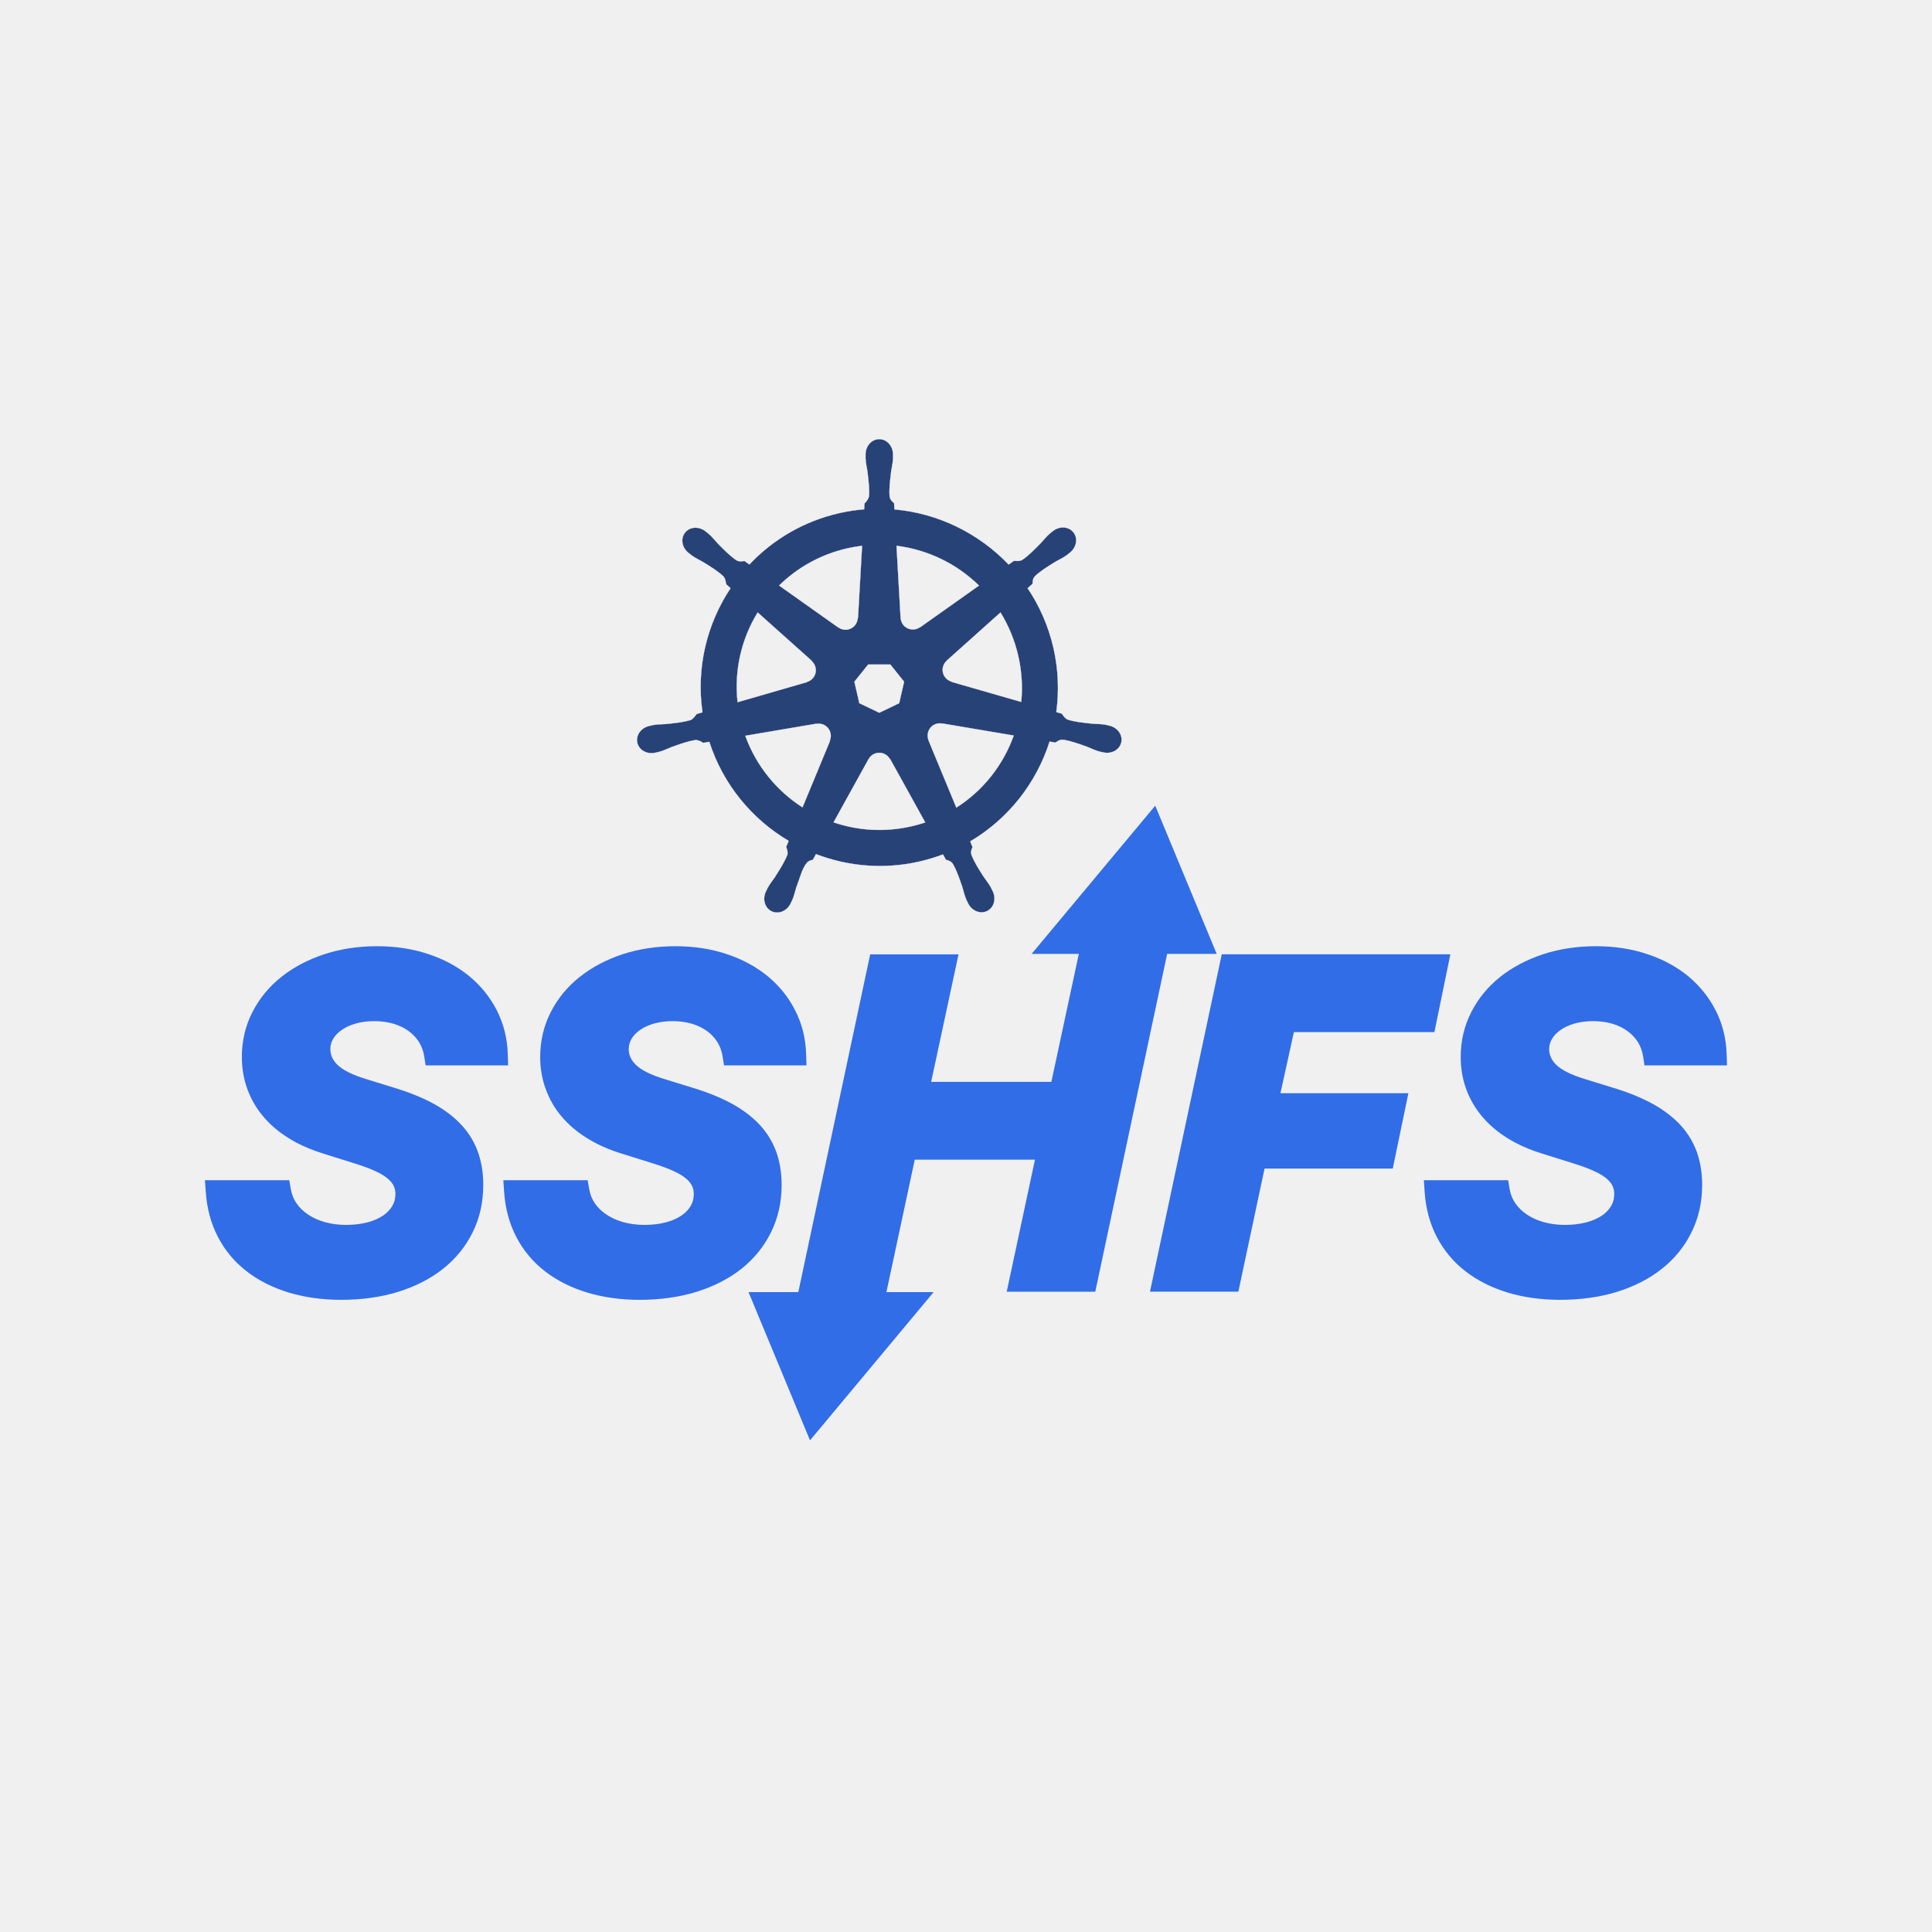
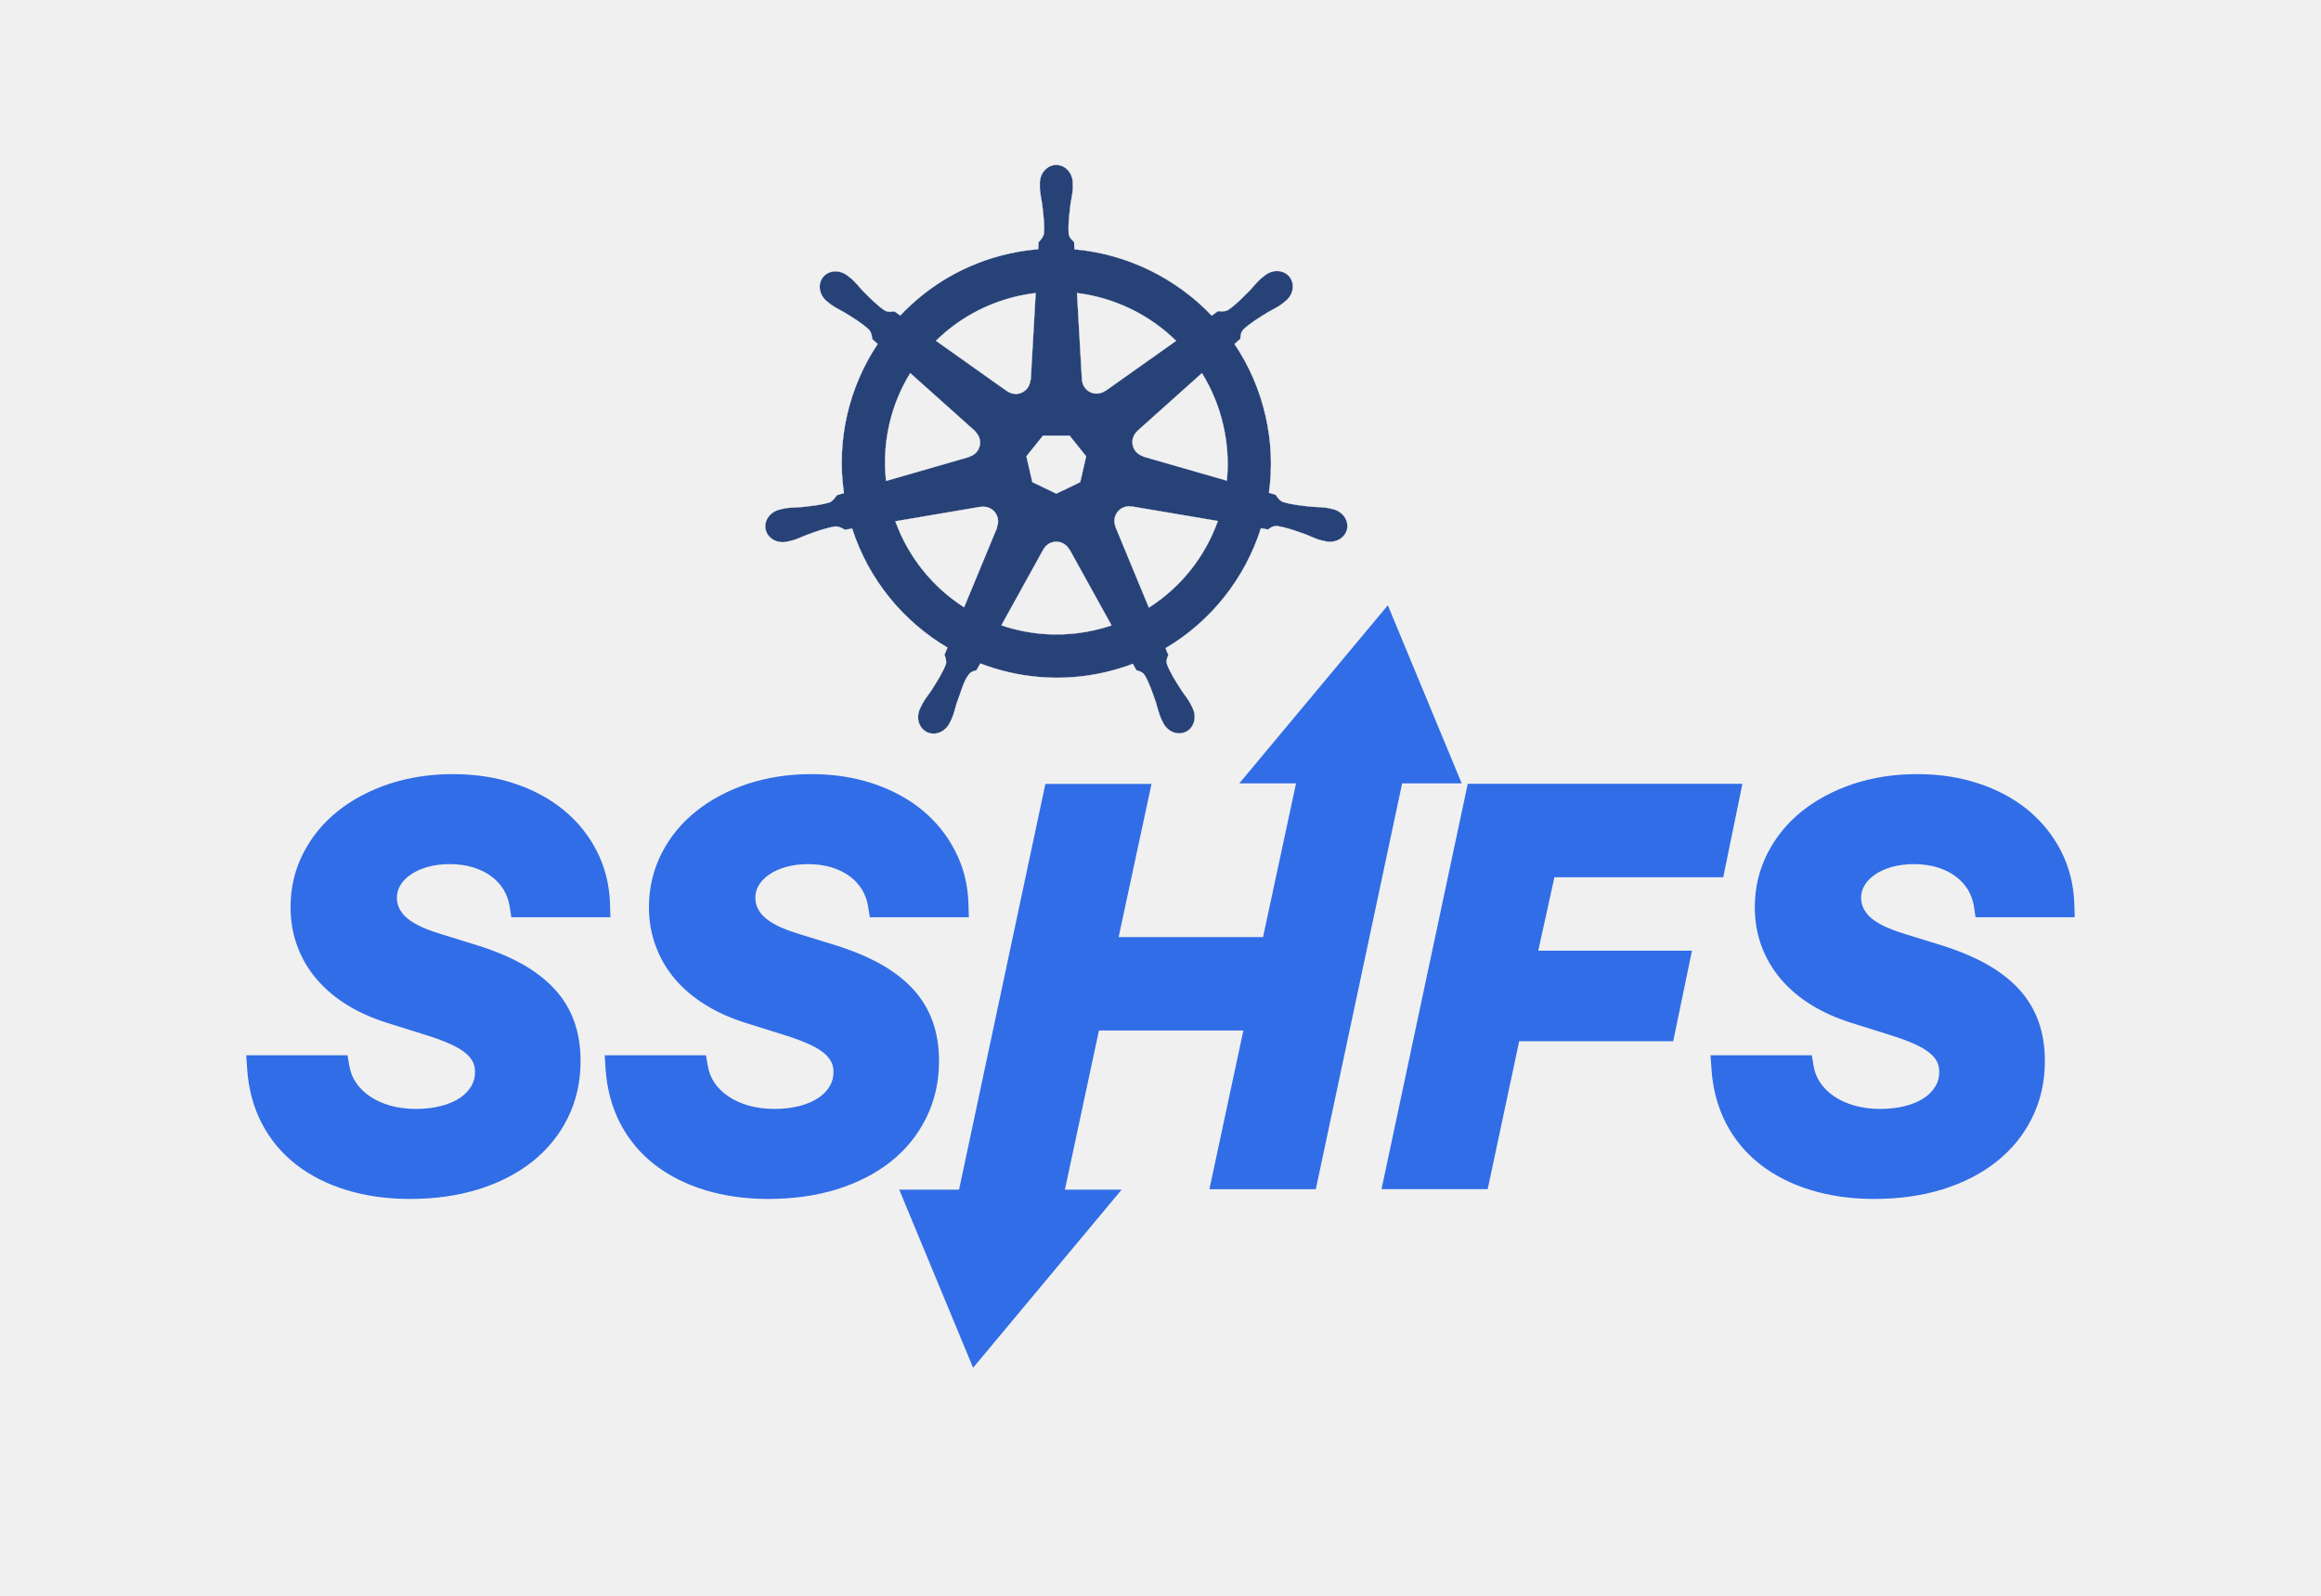
- <svg xmlns="http://www.w3.org/2000/svg" width="100%" height="100%" viewBox="0 0 1280 1280" version="1.1" xml:space="preserve" style="fill-rule:evenodd;clip-rule:evenodd;">
-   <g transform="matrix(0.882804,0,0,0.882804,86.2523,136.506)">
+ <svg xmlns="http://www.w3.org/2000/svg" width="100%" height="100%" viewBox="0 0 1280 880" version="1.1" xml:space="preserve" style="fill-rule:evenodd;clip-rule:evenodd;">
+   <g transform="matrix(0.882804,0,0,0.882804,86.2523,-63.4938)">
    <g transform="matrix(6.73384,0,0,6.73384,-6449.24,-11913.9)">
      <path d="M974.466,1879.01C974.597,1879.78 974.873,1880.46 975.296,1881.07C975.72,1881.68 976.253,1882.2 976.896,1882.64C977.539,1883.07 978.275,1883.4 979.105,1883.64C979.935,1883.87 980.83,1883.99 981.791,1883.99C982.783,1883.99 983.691,1883.88 984.513,1883.66C985.335,1883.44 986.039,1883.13 986.625,1882.72C987.211,1882.32 987.666,1881.83 987.992,1881.26C988.317,1880.69 988.48,1880.06 988.48,1879.38C988.48,1878.87 988.382,1878.41 988.187,1877.99C987.992,1877.56 987.687,1877.17 987.272,1876.8C986.857,1876.43 986.311,1876.09 985.636,1875.78C984.96,1875.46 984.151,1875.15 983.207,1874.86L979.545,1873.71C978.242,1873.31 977.083,1872.79 976.066,1872.16C975.048,1871.54 974.194,1870.82 973.502,1870C972.81,1869.19 972.281,1868.29 971.915,1867.29C971.549,1866.3 971.366,1865.23 971.366,1864.09C971.366,1862.48 971.716,1860.99 972.416,1859.63C973.116,1858.26 974.084,1857.08 975.321,1856.1C976.558,1855.11 978.023,1854.34 979.715,1853.78C981.408,1853.22 983.247,1852.94 985.233,1852.94C987.17,1852.94 988.948,1853.2 990.567,1853.74C992.187,1854.28 993.583,1855.03 994.755,1855.99C995.926,1856.95 996.854,1858.1 997.538,1859.43C998.221,1860.77 998.588,1862.24 998.636,1863.85L991.678,1863.85C991.564,1863.12 991.32,1862.45 990.946,1861.84C990.572,1861.23 990.091,1860.7 989.505,1860.27C988.92,1859.84 988.24,1859.51 987.467,1859.27C986.694,1859.04 985.852,1858.92 984.94,1858.92C984.077,1858.92 983.276,1859.02 982.535,1859.24C981.795,1859.45 981.152,1859.74 980.607,1860.13C980.061,1860.51 979.634,1860.97 979.325,1861.49C979.016,1862.02 978.861,1862.6 978.861,1863.22C978.861,1864.19 979.231,1865.05 979.972,1865.78C980.712,1866.51 981.921,1867.14 983.597,1867.66L987.211,1868.78C988.708,1869.25 990.002,1869.79 991.092,1870.4C992.183,1871.02 993.086,1871.71 993.802,1872.49C994.519,1873.27 995.047,1874.15 995.389,1875.12C995.731,1876.09 995.902,1877.16 995.902,1878.35C995.902,1880.09 995.548,1881.68 994.84,1883.11C994.132,1884.55 993.135,1885.77 991.849,1886.79C990.563,1887.8 989.021,1888.59 987.223,1889.14C985.424,1889.7 983.435,1889.97 981.254,1889.97C979.252,1889.97 977.421,1889.72 975.76,1889.22C974.1,1888.71 972.664,1887.99 971.451,1887.06C970.239,1886.12 969.278,1884.97 968.57,1883.61C967.862,1882.25 967.451,1880.72 967.338,1879.01L974.466,1879.01Z" style="fill:rgb(49,109,230);fill-rule:nonzero;" />
      <path d="M975.634,1878.81L975.466,1877.83L966.071,1877.83L966.156,1879.09C966.281,1880.97 966.74,1882.66 967.52,1884.16C968.308,1885.67 969.378,1886.95 970.728,1887.99C972.048,1889.01 973.609,1889.8 975.416,1890.35C977.18,1890.88 979.126,1891.16 981.254,1891.16C983.562,1891.16 985.667,1890.86 987.571,1890.28C989.521,1889.67 991.19,1888.82 992.584,1887.72C994.011,1886.59 995.116,1885.23 995.902,1883.64C996.688,1882.05 997.086,1880.29 997.086,1878.35C997.086,1877.02 996.89,1875.81 996.506,1874.72C996.112,1873.6 995.502,1872.59 994.675,1871.69C993.881,1870.83 992.881,1870.05 991.671,1869.37C990.518,1868.73 989.15,1868.15 987.567,1867.65L983.949,1866.53C982.502,1866.08 981.444,1865.57 980.805,1864.94C980.306,1864.44 980.045,1863.87 980.045,1863.22C980.045,1862.81 980.146,1862.44 980.347,1862.09C980.573,1861.7 980.889,1861.38 981.287,1861.1C981.731,1860.78 982.257,1860.55 982.861,1860.37C983.501,1860.19 984.194,1860.1 984.94,1860.1C985.727,1860.1 986.454,1860.2 987.121,1860.4C987.758,1860.6 988.32,1860.87 988.803,1861.23C989.264,1861.57 989.642,1861.98 989.936,1862.45C990.229,1862.93 990.419,1863.46 990.508,1864.03L990.664,1865.03L999.857,1865.03L999.82,1863.81C999.766,1862.02 999.354,1860.38 998.592,1858.89C997.834,1857.41 996.805,1856.14 995.505,1855.07C994.227,1854.03 992.707,1853.2 990.94,1852.62C989.208,1852.04 987.305,1851.75 985.233,1851.75C983.113,1851.75 981.15,1852.06 979.343,1852.65C977.509,1853.26 975.923,1854.11 974.583,1855.17C973.211,1856.26 972.138,1857.57 971.361,1859.09C970.577,1860.62 970.181,1862.29 970.181,1864.09C970.181,1865.38 970.391,1866.58 970.804,1867.7C971.218,1868.83 971.817,1869.85 972.6,1870.77C973.368,1871.67 974.315,1872.48 975.444,1873.17C976.54,1873.85 977.789,1874.4 979.191,1874.84C979.19,1874.84 982.854,1875.99 982.854,1875.99C983.74,1876.27 984.499,1876.55 985.132,1876.85C985.69,1877.11 986.145,1877.39 986.488,1877.69C986.768,1877.94 986.98,1878.2 987.112,1878.48C987.237,1878.75 987.296,1879.05 987.296,1879.38C987.296,1879.85 987.187,1880.28 986.963,1880.67C986.723,1881.09 986.382,1881.45 985.949,1881.75C985.466,1882.08 984.884,1882.34 984.207,1882.52C983.477,1882.71 982.672,1882.81 981.791,1882.81C980.946,1882.81 980.159,1882.7 979.429,1882.5C978.726,1882.3 978.1,1882.02 977.555,1881.65C977.039,1881.31 976.61,1880.89 976.27,1880.4C975.945,1879.93 975.734,1879.4 975.634,1878.81ZM973.545,1880.19C973.731,1880.75 973.991,1881.27 974.323,1881.75C974.83,1882.48 975.466,1883.1 976.236,1883.62C976.977,1884.12 977.824,1884.5 978.781,1884.78C979.711,1885.04 980.714,1885.18 981.791,1885.18C982.895,1885.18 983.904,1885.05 984.819,1884.81C985.786,1884.55 986.611,1884.17 987.3,1883.69C988.039,1883.18 988.61,1882.56 989.02,1881.84C989.448,1881.1 989.665,1880.27 989.665,1879.38C989.665,1878.69 989.528,1878.06 989.263,1877.49C989.003,1876.93 988.606,1876.4 988.055,1875.91C987.568,1875.48 986.932,1875.08 986.14,1874.7C985.422,1874.37 984.563,1874.04 983.56,1873.73L979.898,1872.58C978.696,1872.21 977.625,1871.73 976.687,1871.15C975.782,1870.6 975.02,1869.96 974.405,1869.24C973.804,1868.53 973.344,1867.74 973.026,1866.88C972.707,1866.02 972.55,1865.09 972.55,1864.09C972.55,1862.68 972.855,1861.37 973.47,1860.17C974.093,1858.95 974.957,1857.9 976.059,1857.03C977.192,1856.12 978.537,1855.42 980.088,1854.9C981.667,1854.38 983.382,1854.12 985.233,1854.12C987.034,1854.12 988.689,1854.37 990.195,1854.87C991.667,1855.36 992.938,1856.03 994.004,1856.9C995.048,1857.76 995.875,1858.78 996.484,1859.97C996.912,1860.81 997.198,1861.71 997.343,1862.66L992.616,1862.66C992.455,1862.15 992.235,1861.67 991.956,1861.22C991.501,1860.48 990.919,1859.84 990.208,1859.32C989.519,1858.81 988.722,1858.42 987.813,1858.14C986.934,1857.87 985.976,1857.73 984.94,1857.73C983.961,1857.73 983.051,1857.86 982.21,1858.1C981.332,1858.35 980.572,1858.7 979.926,1859.16C979.234,1859.64 978.695,1860.22 978.302,1860.9C977.886,1861.61 977.677,1862.38 977.677,1863.22C977.677,1864.51 978.156,1865.65 979.139,1866.62C979.981,1867.45 981.339,1868.2 983.246,1868.79L986.856,1869.91C988.267,1870.36 989.487,1870.86 990.514,1871.44C991.485,1871.98 992.292,1872.6 992.929,1873.29C993.535,1873.95 993.983,1874.69 994.272,1875.51C994.572,1876.36 994.718,1877.31 994.718,1878.35C994.718,1879.9 994.408,1881.31 993.778,1882.59C993.148,1883.86 992.259,1884.95 991.114,1885.86C989.937,1886.79 988.522,1887.5 986.874,1888.01C985.181,1888.53 983.307,1888.79 981.254,1888.79C979.377,1888.79 977.661,1888.56 976.105,1888.08C974.592,1887.62 973.28,1886.97 972.175,1886.12C971.1,1885.29 970.249,1884.27 969.621,1883.07C969.165,1882.19 968.849,1881.23 968.669,1880.19L973.545,1880.19Z" style="fill:rgb(49,109,230);" />
      <path d="M1007.72,1879.01C1007.85,1879.78 1008.12,1880.46 1008.55,1881.07C1008.97,1881.68 1009.5,1882.2 1010.15,1882.64C1010.79,1883.07 1011.53,1883.4 1012.36,1883.64C1013.19,1883.87 1014.08,1883.99 1015.04,1883.99C1016.03,1883.99 1016.94,1883.88 1017.76,1883.66C1018.59,1883.44 1019.29,1883.13 1019.88,1882.72C1020.46,1882.32 1020.92,1881.83 1021.24,1881.26C1021.57,1880.69 1021.73,1880.06 1021.73,1879.38C1021.73,1878.87 1021.63,1878.41 1021.44,1877.99C1021.24,1877.56 1020.94,1877.17 1020.52,1876.8C1020.11,1876.43 1019.56,1876.09 1018.89,1875.78C1018.21,1875.46 1017.4,1875.15 1016.46,1874.86L1012.8,1873.71C1011.49,1873.31 1010.34,1872.79 1009.32,1872.16C1008.3,1871.54 1007.45,1870.82 1006.75,1870C1006.06,1869.19 1005.53,1868.29 1005.17,1867.29C1004.8,1866.3 1004.62,1865.23 1004.62,1864.09C1004.62,1862.48 1004.97,1860.99 1005.67,1859.63C1006.37,1858.26 1007.34,1857.08 1008.57,1856.1C1009.81,1855.11 1011.27,1854.34 1012.97,1853.78C1014.66,1853.22 1016.5,1852.94 1018.49,1852.94C1020.42,1852.94 1022.2,1853.2 1023.82,1853.74C1025.44,1854.28 1026.84,1855.03 1028.01,1855.99C1029.18,1856.95 1030.11,1858.1 1030.79,1859.43C1031.47,1860.77 1031.84,1862.24 1031.89,1863.85L1024.93,1863.85C1024.82,1863.12 1024.57,1862.45 1024.2,1861.84C1023.82,1861.23 1023.34,1860.7 1022.76,1860.27C1022.17,1859.84 1021.49,1859.51 1020.72,1859.27C1019.95,1859.04 1019.1,1858.92 1018.19,1858.92C1017.33,1858.92 1016.53,1859.02 1015.79,1859.24C1015.05,1859.45 1014.4,1859.74 1013.86,1860.13C1013.31,1860.51 1012.89,1860.97 1012.58,1861.49C1012.27,1862.02 1012.11,1862.6 1012.11,1863.22C1012.11,1864.19 1012.48,1865.05 1013.22,1865.78C1013.96,1866.51 1015.17,1867.14 1016.85,1867.66L1020.46,1868.78C1021.96,1869.25 1023.25,1869.79 1024.34,1870.4C1025.43,1871.02 1026.34,1871.71 1027.05,1872.49C1027.77,1873.27 1028.3,1874.15 1028.64,1875.12C1028.98,1876.09 1029.15,1877.16 1029.15,1878.35C1029.15,1880.09 1028.8,1881.68 1028.09,1883.11C1027.38,1884.55 1026.39,1885.77 1025.1,1886.79C1023.82,1887.8 1022.27,1888.59 1020.48,1889.14C1018.68,1889.7 1016.69,1889.97 1014.5,1889.97C1012.5,1889.97 1010.67,1889.72 1009.01,1889.22C1007.35,1888.71 1005.92,1887.99 1004.7,1887.06C1003.49,1886.12 1002.53,1884.97 1001.82,1883.61C1001.11,1882.25 1000.7,1880.72 1000.59,1879.01L1007.72,1879.01Z" style="fill:rgb(49,109,230);fill-rule:nonzero;" />
      <path d="M1008.89,1878.81L1008.72,1877.83L999.323,1877.83L999.408,1879.09C999.533,1880.97 999.992,1882.66 1000.77,1884.16C1001.56,1885.67 1002.63,1886.95 1003.98,1887.99C1005.3,1889.01 1006.86,1889.8 1008.67,1890.35C1010.43,1890.88 1012.38,1891.16 1014.5,1891.16C1016.81,1891.16 1018.92,1890.86 1020.82,1890.28C1022.77,1889.67 1024.44,1888.82 1025.84,1887.72C1027.26,1886.59 1028.37,1885.23 1029.15,1883.64C1029.94,1882.05 1030.34,1880.29 1030.34,1878.35C1030.34,1877.02 1030.14,1875.81 1029.76,1874.72C1029.36,1873.6 1028.75,1872.59 1027.93,1871.69C1027.13,1870.83 1026.13,1870.05 1024.92,1869.37C1023.77,1868.73 1022.4,1868.15 1020.82,1867.65L1017.2,1866.53C1015.75,1866.08 1014.7,1865.57 1014.06,1864.94C1013.56,1864.44 1013.3,1863.87 1013.3,1863.22C1013.3,1862.81 1013.4,1862.44 1013.6,1862.09C1013.83,1861.7 1014.14,1861.38 1014.54,1861.1C1014.98,1860.78 1015.51,1860.55 1016.11,1860.37C1016.75,1860.19 1017.45,1860.1 1018.19,1860.1C1018.98,1860.1 1019.71,1860.2 1020.37,1860.4C1021.01,1860.6 1021.57,1860.87 1022.06,1861.23C1022.52,1861.57 1022.89,1861.98 1023.19,1862.45C1023.48,1862.93 1023.67,1863.46 1023.76,1864.03L1023.92,1865.03L1033.11,1865.03L1033.07,1863.81C1033.02,1862.02 1032.61,1860.38 1031.84,1858.89C1031.09,1857.41 1030.06,1856.14 1028.76,1855.07C1027.48,1854.03 1025.96,1853.2 1024.19,1852.62C1022.46,1852.04 1020.56,1851.75 1018.49,1851.75C1016.37,1851.75 1014.4,1852.06 1012.59,1852.65C1010.76,1853.26 1009.18,1854.11 1007.84,1855.17C1006.46,1856.26 1005.39,1857.57 1004.61,1859.09C1003.83,1860.62 1003.43,1862.29 1003.43,1864.09C1003.43,1865.38 1003.64,1866.58 1004.06,1867.7C1004.47,1868.83 1005.07,1869.85 1005.85,1870.77C1006.62,1871.67 1007.57,1872.48 1008.7,1873.17C1009.79,1873.85 1011.04,1874.4 1012.44,1874.84L1016.11,1875.99C1016.99,1876.27 1017.75,1876.55 1018.38,1876.85C1018.94,1877.11 1019.4,1877.39 1019.74,1877.69C1020.02,1877.94 1020.23,1878.2 1020.36,1878.48C1020.49,1878.75 1020.55,1879.05 1020.55,1879.38C1020.55,1879.85 1020.44,1880.28 1020.22,1880.67C1019.98,1881.09 1019.63,1881.45 1019.2,1881.75C1018.72,1882.08 1018.14,1882.34 1017.46,1882.52C1016.73,1882.71 1015.92,1882.81 1015.04,1882.81C1014.2,1882.81 1013.41,1882.7 1012.68,1882.5C1011.98,1882.3 1011.35,1882.02 1010.81,1881.65C1010.29,1881.31 1009.86,1880.89 1009.52,1880.4C1009.2,1879.93 1008.99,1879.4 1008.89,1878.81ZM1006.8,1880.19C1006.98,1880.75 1007.24,1881.27 1007.58,1881.75C1008.08,1882.48 1008.72,1883.1 1009.49,1883.62C1010.23,1884.12 1011.08,1884.5 1012.03,1884.78C1012.96,1885.04 1013.97,1885.18 1015.04,1885.18C1016.15,1885.18 1017.16,1885.05 1018.07,1884.81C1019.04,1884.55 1019.86,1884.17 1020.55,1883.69C1021.29,1883.18 1021.86,1882.56 1022.27,1881.84C1022.7,1881.1 1022.92,1880.27 1022.92,1879.38C1022.92,1878.69 1022.78,1878.06 1022.51,1877.49C1022.25,1876.93 1021.86,1876.4 1021.31,1875.91C1020.82,1875.48 1020.18,1875.08 1019.39,1874.7C1018.67,1874.37 1017.81,1874.04 1016.81,1873.73L1013.15,1872.58C1011.95,1872.21 1010.88,1871.73 1009.94,1871.15C1009.03,1870.6 1008.27,1869.96 1007.66,1869.24C1007.06,1868.53 1006.6,1867.74 1006.28,1866.88C1005.96,1866.02 1005.8,1865.09 1005.8,1864.09C1005.8,1862.68 1006.11,1861.37 1006.72,1860.17C1007.35,1858.95 1008.21,1857.9 1009.31,1857.03C1010.44,1856.12 1011.79,1855.42 1013.34,1854.9C1014.92,1854.38 1016.63,1854.12 1018.49,1854.12C1020.29,1854.12 1021.94,1854.37 1023.45,1854.87C1024.92,1855.36 1026.19,1856.03 1027.26,1856.9C1028.3,1857.76 1029.13,1858.78 1029.74,1859.97C1030.16,1860.81 1030.45,1861.71 1030.6,1862.66L1025.87,1862.66C1025.71,1862.15 1025.49,1861.67 1025.21,1861.22C1024.75,1860.48 1024.17,1859.84 1023.46,1859.32C1022.77,1858.81 1021.97,1858.42 1021.07,1858.14C1020.19,1857.87 1019.23,1857.73 1018.19,1857.73C1017.21,1857.73 1016.3,1857.86 1015.46,1858.1C1014.58,1858.35 1013.82,1858.7 1013.18,1859.16C1012.49,1859.64 1011.95,1860.22 1011.55,1860.9C1011.14,1861.61 1010.93,1862.38 1010.93,1863.22C1010.93,1864.51 1011.41,1865.65 1012.39,1866.62C1013.23,1867.45 1014.59,1868.2 1016.5,1868.79L1020.11,1869.91C1021.52,1870.36 1022.74,1870.86 1023.77,1871.44C1024.74,1871.98 1025.54,1872.6 1026.18,1873.29C1026.79,1873.95 1027.24,1874.69 1027.52,1875.51C1027.82,1876.36 1027.97,1877.31 1027.97,1878.35C1027.97,1879.9 1027.66,1881.31 1027.03,1882.59C1026.4,1883.86 1025.51,1884.95 1024.37,1885.86C1023.19,1886.79 1021.77,1887.5 1020.13,1888.01C1018.43,1888.53 1016.56,1888.79 1014.5,1888.79C1012.63,1888.79 1010.91,1888.56 1009.36,1888.08C1007.84,1887.62 1006.53,1886.97 1005.43,1886.12C1004.35,1885.29 1003.5,1884.27 1002.87,1883.07C1002.42,1882.19 1002.1,1881.23 1001.92,1880.19L1006.8,1880.19Z" style="fill:rgb(49,109,230);" />
      <g transform="matrix(0.37902,0,0,0.37902,867.195,1312.9)">
        <g>
          <path d="M435.341,1523.4L456.472,1424.09L482.451,1424.09L474.399,1461.58L509.747,1461.58L517.827,1423.95L543.795,1423.95L522.66,1523.29L496.62,1523.29L497.428,1519.51L504.929,1484.45L469.581,1484.45L461.247,1523.4L435.341,1523.4L475.132,1523.4L438.781,1566.99L420.704,1523.4L435.341,1523.4ZM540.291,1380.37L558.368,1423.95L503.94,1423.95L540.291,1380.37Z" style="fill:rgb(49,109,230);fill-rule:nonzero;" />
        </g>
      </g>
      <path d="M1072.86,1889.07L1080.35,1853.84L1103.42,1853.84L1102.13,1860.14L1086.48,1860.14L1084.45,1869.32L1098.73,1869.32L1097.49,1875.35L1083.21,1875.35L1080.28,1889.07L1072.86,1889.07Z" style="fill:rgb(49,109,230);fill-rule:nonzero;" />
      <path d="M1079.39,1852.65L1071.39,1890.25L1081.24,1890.25L1084.16,1876.53L1098.45,1876.53L1100.19,1868.13L1085.93,1868.13L1087.43,1861.32L1103.09,1861.32L1104.87,1852.65L1079.39,1852.65ZM1074.32,1887.88L1081.31,1855.02L1101.97,1855.02L1101.16,1858.95L1085.53,1858.95L1082.98,1870.5L1097.28,1870.5L1096.52,1874.16L1082.25,1874.16L1079.32,1887.88L1074.32,1887.88Z" style="fill:rgb(49,109,230);" />
      <path d="M1110.31,1879.01C1110.44,1879.78 1110.71,1880.46 1111.14,1881.07C1111.56,1881.68 1112.09,1882.2 1112.74,1882.64C1113.38,1883.07 1114.12,1883.4 1114.94,1883.64C1115.78,1883.87 1116.67,1883.99 1117.63,1883.99C1118.62,1883.99 1119.53,1883.88 1120.35,1883.66C1121.17,1883.44 1121.88,1883.13 1122.46,1882.72C1123.05,1882.32 1123.51,1881.83 1123.83,1881.26C1124.16,1880.69 1124.32,1880.06 1124.32,1879.38C1124.32,1878.87 1124.22,1878.41 1124.03,1877.99C1123.83,1877.56 1123.53,1877.17 1123.11,1876.8C1122.7,1876.43 1122.15,1876.09 1121.48,1875.78C1120.8,1875.46 1119.99,1875.15 1119.05,1874.86L1115.38,1873.71C1114.08,1873.31 1112.92,1872.79 1111.9,1872.16C1110.89,1871.54 1110.03,1870.82 1109.34,1870C1108.65,1869.19 1108.12,1868.29 1107.76,1867.29C1107.39,1866.3 1107.21,1865.23 1107.21,1864.09C1107.21,1862.48 1107.56,1860.99 1108.26,1859.63C1108.95,1858.26 1109.92,1857.08 1111.16,1856.1C1112.4,1855.11 1113.86,1854.34 1115.56,1853.78C1117.25,1853.22 1119.09,1852.94 1121.07,1852.94C1123.01,1852.94 1124.79,1853.2 1126.41,1853.74C1128.03,1854.28 1129.42,1855.03 1130.59,1855.99C1131.77,1856.95 1132.69,1858.1 1133.38,1859.43C1134.06,1860.77 1134.43,1862.24 1134.48,1863.85L1127.52,1863.85C1127.4,1863.12 1127.16,1862.45 1126.79,1861.84C1126.41,1861.23 1125.93,1860.7 1125.35,1860.27C1124.76,1859.84 1124.08,1859.51 1123.31,1859.27C1122.53,1859.04 1121.69,1858.92 1120.78,1858.92C1119.92,1858.92 1119.12,1859.02 1118.38,1859.24C1117.63,1859.45 1116.99,1859.74 1116.45,1860.13C1115.9,1860.51 1115.47,1860.97 1115.16,1861.49C1114.86,1862.02 1114.7,1862.6 1114.7,1863.22C1114.7,1864.19 1115.07,1865.05 1115.81,1865.78C1116.55,1866.51 1117.76,1867.14 1119.44,1867.66L1123.05,1868.78C1124.55,1869.25 1125.84,1869.79 1126.93,1870.4C1128.02,1871.02 1128.93,1871.71 1129.64,1872.49C1130.36,1873.27 1130.89,1874.15 1131.23,1875.12C1131.57,1876.09 1131.74,1877.16 1131.74,1878.35C1131.74,1880.09 1131.39,1881.68 1130.68,1883.11C1129.97,1884.55 1128.98,1885.77 1127.69,1886.79C1126.4,1887.8 1124.86,1888.59 1123.06,1889.14C1121.26,1889.7 1119.27,1889.97 1117.09,1889.97C1115.09,1889.97 1113.26,1889.72 1111.6,1889.22C1109.94,1888.71 1108.5,1887.99 1107.29,1887.06C1106.08,1886.12 1105.12,1884.97 1104.41,1883.61C1103.7,1882.25 1103.29,1880.72 1103.18,1879.01L1110.31,1879.01Z" style="fill:rgb(49,109,230);fill-rule:nonzero;" />
      <path d="M1111.47,1878.81L1111.31,1877.83L1101.91,1877.83L1102,1879.09C1102.12,1880.97 1102.58,1882.66 1103.36,1884.16C1104.15,1885.67 1105.22,1886.95 1106.57,1887.99C1107.89,1889.01 1109.45,1889.8 1111.26,1890.35C1113.02,1890.88 1114.97,1891.16 1117.09,1891.16C1119.4,1891.16 1121.51,1890.86 1123.41,1890.28C1125.36,1889.67 1127.03,1888.82 1128.42,1887.72C1129.85,1886.59 1130.96,1885.23 1131.74,1883.64C1132.53,1882.05 1132.93,1880.29 1132.93,1878.35C1132.93,1877.02 1132.73,1875.81 1132.35,1874.72C1131.95,1873.6 1131.34,1872.59 1130.52,1871.69C1129.72,1870.83 1128.72,1870.05 1127.51,1869.37C1126.36,1868.73 1124.99,1868.15 1123.41,1867.65L1119.79,1866.53C1118.34,1866.08 1117.28,1865.57 1116.64,1864.94C1116.15,1864.44 1115.88,1863.87 1115.88,1863.22C1115.88,1862.81 1115.99,1862.44 1116.19,1862.09C1116.41,1861.7 1116.73,1861.38 1117.13,1861.1C1117.57,1860.78 1118.1,1860.55 1118.7,1860.37C1119.34,1860.19 1120.03,1860.1 1120.78,1860.1C1121.57,1860.1 1122.29,1860.2 1122.96,1860.4C1123.6,1860.6 1124.16,1860.87 1124.64,1861.23C1125.1,1861.57 1125.48,1861.98 1125.78,1862.45C1126.07,1862.93 1126.26,1863.46 1126.35,1864.03L1126.5,1865.03L1135.7,1865.03L1135.66,1863.81C1135.61,1862.02 1135.19,1860.38 1134.43,1858.89C1133.67,1857.41 1132.64,1856.14 1131.35,1855.07C1130.07,1854.03 1128.55,1853.2 1126.78,1852.62C1125.05,1852.04 1123.14,1851.75 1121.07,1851.75C1118.95,1851.75 1116.99,1852.06 1115.18,1852.65C1113.35,1853.26 1111.76,1854.11 1110.42,1855.17C1109.05,1856.26 1107.98,1857.57 1107.2,1859.09C1106.42,1860.62 1106.02,1862.29 1106.02,1864.09C1106.02,1865.38 1106.23,1866.58 1106.64,1867.7C1107.06,1868.83 1107.66,1869.85 1108.44,1870.77C1109.21,1871.67 1110.15,1872.48 1111.28,1873.17C1112.38,1873.85 1113.63,1874.4 1115.03,1874.84L1118.69,1875.99C1119.58,1876.27 1120.34,1876.55 1120.97,1876.85C1121.53,1877.11 1121.99,1877.39 1122.33,1877.69C1122.61,1877.94 1122.82,1878.2 1122.95,1878.48C1123.08,1878.75 1123.13,1879.05 1123.13,1879.38C1123.13,1879.85 1123.03,1880.28 1122.8,1880.67C1122.56,1881.09 1122.22,1881.45 1121.79,1881.75C1121.31,1882.08 1120.72,1882.34 1120.05,1882.52C1119.32,1882.71 1118.51,1882.81 1117.63,1882.81C1116.79,1882.81 1116,1882.7 1115.27,1882.5C1114.57,1882.3 1113.94,1882.02 1113.39,1881.65C1112.88,1881.31 1112.45,1880.89 1112.11,1880.4C1111.78,1879.93 1111.57,1879.4 1111.47,1878.81ZM1109.38,1880.19C1109.57,1880.75 1109.83,1881.27 1110.16,1881.75C1110.67,1882.48 1111.31,1883.1 1112.08,1883.62C1112.82,1884.12 1113.66,1884.5 1114.62,1884.78C1115.55,1885.04 1116.55,1885.18 1117.63,1885.18C1118.74,1885.18 1119.74,1885.05 1120.66,1884.81C1121.62,1884.55 1122.45,1884.17 1123.14,1883.69C1123.88,1883.18 1124.45,1882.56 1124.86,1881.84C1125.29,1881.1 1125.5,1880.27 1125.5,1879.38C1125.5,1878.69 1125.37,1878.06 1125.1,1877.49C1124.84,1876.93 1124.45,1876.4 1123.89,1875.91C1123.41,1875.48 1122.77,1875.08 1121.98,1874.7C1121.26,1874.37 1120.4,1874.04 1119.4,1873.73L1115.74,1872.58C1114.54,1872.21 1113.46,1871.73 1112.53,1871.15C1111.62,1870.6 1110.86,1869.96 1110.24,1869.24C1109.64,1868.53 1109.18,1867.74 1108.87,1866.88C1108.55,1866.02 1108.39,1865.09 1108.39,1864.09C1108.39,1862.68 1108.69,1861.37 1109.31,1860.17C1109.93,1858.95 1110.8,1857.9 1111.9,1857.03C1113.03,1856.12 1114.38,1855.42 1115.93,1854.9C1117.51,1854.38 1119.22,1854.12 1121.07,1854.12C1122.87,1854.12 1124.53,1854.37 1126.03,1854.87C1127.51,1855.36 1128.78,1856.03 1129.84,1856.9C1130.89,1857.76 1131.71,1858.78 1132.32,1859.97C1132.75,1860.81 1133.04,1861.71 1133.18,1862.66L1128.46,1862.66C1128.3,1862.15 1128.08,1861.67 1127.8,1861.22C1127.34,1860.48 1126.76,1859.84 1126.05,1859.32C1125.36,1858.81 1124.56,1858.42 1123.65,1858.14C1122.77,1857.87 1121.82,1857.73 1120.78,1857.73C1119.8,1857.73 1118.89,1857.86 1118.05,1858.1C1117.17,1858.35 1116.41,1858.7 1115.77,1859.16C1115.07,1859.64 1114.54,1860.22 1114.14,1860.9C1113.73,1861.61 1113.52,1862.38 1113.52,1863.22C1113.52,1864.51 1114,1865.65 1114.98,1866.62C1115.82,1867.45 1117.18,1868.2 1119.09,1868.79L1122.7,1869.91C1124.11,1870.36 1125.33,1870.86 1126.35,1871.44C1127.32,1871.98 1128.13,1872.6 1128.77,1873.29C1129.38,1873.95 1129.82,1874.69 1130.11,1875.51C1130.41,1876.36 1130.56,1877.31 1130.56,1878.35C1130.56,1879.9 1130.25,1881.31 1129.62,1882.59C1128.99,1883.86 1128.1,1884.95 1126.95,1885.86C1125.78,1886.79 1124.36,1887.5 1122.71,1888.01C1121.02,1888.53 1119.15,1888.79 1117.09,1888.79C1115.22,1888.79 1113.5,1888.56 1111.94,1888.08C1110.43,1887.62 1109.12,1886.97 1108.02,1886.12C1106.94,1885.29 1106.09,1884.27 1105.46,1883.07C1105.01,1882.19 1104.69,1881.23 1104.51,1880.19L1109.38,1880.19Z" style="fill:rgb(49,109,230);" />
    </g>
    <g transform="matrix(0.705876,0,0,0.705876,302.603,-18.5308)">
      <path d="M367.734,274.06C359.657,274.06 353.108,281.336 353.109,290.31C353.109,290.447 353.137,290.579 353.14,290.716C353.128,291.935 353.069,293.404 353.109,294.466C353.301,299.642 354.43,303.603 355.109,308.372C356.339,318.579 357.37,327.039 356.734,334.903C356.115,337.869 353.931,340.581 351.984,342.466L351.64,348.653C342.863,349.381 334.028,350.712 325.202,352.716C287.228,361.338 254.532,380.899 229.64,407.31C228.025,406.208 225.199,404.18 224.359,403.56C221.747,403.912 219.108,404.718 215.671,402.716C209.126,398.31 203.165,392.229 195.952,384.903C192.647,381.399 190.254,378.062 186.327,374.685C185.436,373.918 184.075,372.88 183.077,372.091C180.007,369.643 176.387,368.367 172.89,368.247C168.394,368.093 164.066,369.851 161.234,373.403C156.198,379.719 157.81,389.371 164.827,394.966C164.899,395.023 164.974,395.067 165.046,395.122C166.01,395.904 167.191,396.905 168.077,397.56C172.244,400.636 176.051,402.211 180.202,404.653C188.949,410.055 196.201,414.534 201.952,419.935C204.198,422.329 204.591,426.548 204.89,428.372L209.577,432.56C184.484,470.323 172.871,516.969 179.734,564.497L173.609,566.278C171.994,568.363 169.713,571.643 167.327,572.622C159.802,574.992 151.333,575.863 141.109,576.935C136.308,577.334 132.166,577.096 127.077,578.06C125.957,578.272 124.397,578.678 123.171,578.966C123.129,578.975 123.089,578.987 123.046,578.997C122.979,579.013 122.892,579.045 122.827,579.06C114.207,581.142 108.67,589.066 110.452,596.872C112.236,604.68 120.656,609.429 129.327,607.56C129.39,607.545 129.481,607.543 129.546,607.528C129.644,607.506 129.73,607.458 129.827,607.435C131.036,607.169 132.551,606.874 133.609,606.591C138.612,605.251 142.236,603.283 146.734,601.56C156.411,598.089 164.425,595.189 172.234,594.06C175.495,593.804 178.931,596.072 180.64,597.028L187.015,595.935C201.685,641.417 232.429,678.18 271.359,701.247L268.702,707.622C269.66,710.098 270.716,713.447 270.003,715.891C267.164,723.253 262.302,731.022 256.765,739.685C254.084,743.687 251.34,746.792 248.921,751.372C248.342,752.468 247.605,754.151 247.046,755.31C243.287,763.352 246.044,772.615 253.265,776.091C260.531,779.589 269.549,775.9 273.452,767.841C273.458,767.83 273.478,767.821 273.484,767.81C273.488,767.801 273.48,767.787 273.484,767.779C274.039,766.636 274.827,765.134 275.296,764.06C277.368,759.313 278.058,755.245 279.515,750.654C283.384,740.933 285.51,730.734 290.837,724.379C292.296,722.639 294.674,721.97 297.14,721.31L300.452,715.31C334.391,728.337 372.379,731.832 410.327,723.216C418.984,721.25 427.342,718.707 435.421,715.654C436.352,717.305 438.082,720.479 438.546,721.279C441.052,722.094 443.787,722.515 446.015,725.81C450,732.619 452.726,740.674 456.046,750.404C457.503,754.995 458.224,759.063 460.296,763.81C460.768,764.892 461.552,766.415 462.109,767.56C466.003,775.645 475.051,779.346 482.327,775.841C489.547,772.363 492.307,763.101 488.546,755.06C487.987,753.902 487.219,752.218 486.64,751.122C484.22,746.543 481.477,743.468 478.796,739.466C473.259,730.804 468.666,723.608 465.827,716.247C464.64,712.451 466.028,710.09 466.952,707.622C466.399,706.987 465.214,703.402 464.515,701.716C504.972,677.828 534.813,639.695 548.827,595.654C550.72,595.951 554.009,596.533 555.077,596.747C557.277,595.297 559.299,593.404 563.265,593.716C571.073,594.845 579.088,597.746 588.765,601.216C593.263,602.939 596.886,604.939 601.89,606.279C602.947,606.562 604.462,606.826 605.671,607.091C605.768,607.115 605.854,607.162 605.952,607.185C606.018,607.199 606.108,607.202 606.171,607.216C614.843,609.083 623.265,604.337 625.046,596.528C626.827,588.721 621.292,580.796 612.671,578.716C611.417,578.431 609.639,577.947 608.421,577.716C603.332,576.752 599.19,576.99 594.39,576.591C584.165,575.52 575.696,574.648 568.171,572.278C565.103,571.088 562.92,567.437 561.859,565.935L555.952,564.216C559.015,542.062 558.189,519.005 552.89,495.935C547.541,472.65 538.089,451.354 525.484,432.591C526.999,431.214 529.86,428.68 530.671,427.935C530.908,425.311 530.704,422.559 533.421,419.653C539.172,414.253 546.424,409.774 555.171,404.372C559.323,401.93 563.161,400.355 567.327,397.278C568.27,396.583 569.556,395.481 570.546,394.685C577.561,389.088 579.177,379.436 574.14,373.122C569.103,366.808 559.343,366.213 552.327,371.81C551.329,372.601 549.974,373.632 549.077,374.403C545.151,377.781 542.726,381.118 539.421,384.622C532.209,391.948 526.247,398.06 519.702,402.466C516.866,404.117 512.712,403.546 510.827,403.435L505.265,407.403C473.546,374.143 430.36,352.878 383.859,348.747C383.729,346.798 383.558,343.276 383.515,342.216C381.611,340.394 379.311,338.839 378.734,334.903C378.097,327.039 379.16,318.579 380.39,308.372C381.069,303.603 382.197,299.642 382.39,294.466C382.434,293.289 382.363,291.582 382.359,290.31C382.358,281.336 375.811,274.059 367.734,274.06L367.734,274.06ZM349.421,387.497L345.077,464.216L344.765,464.372C344.474,471.235 338.825,476.716 331.89,476.716C329.049,476.716 326.427,475.804 324.296,474.247L324.171,474.31L261.265,429.716C280.599,410.705 305.328,396.655 333.827,390.185C339.033,389.003 344.237,388.126 349.421,387.497ZM386.077,387.497C419.351,391.589 450.122,406.656 473.702,429.747L411.202,474.06L410.984,473.966C405.436,478.018 397.62,477.012 393.296,471.591C391.525,469.37 390.595,466.759 390.484,464.122L390.421,464.091L386.077,387.497ZM238.452,458.372L295.89,509.747L295.827,510.06C301.012,514.567 301.776,522.388 297.452,527.81C295.681,530.031 293.31,531.52 290.765,532.216L290.702,532.466L217.077,553.716C213.33,519.451 221.406,486.142 238.452,458.372ZM496.609,458.403C505.143,472.236 511.605,487.685 515.452,504.435C519.253,520.983 520.207,537.502 518.64,553.466L444.64,532.153L444.577,531.841C437.951,530.03 433.878,523.289 435.421,516.528C436.053,513.759 437.523,511.416 439.515,509.685L439.484,509.528L496.609,458.403L496.609,458.403ZM355.952,513.716L379.484,513.716L394.109,531.997L388.859,554.81L367.734,564.966L346.546,554.778L341.296,531.966L355.952,513.716ZM431.39,576.278C432.39,576.228 433.385,576.318 434.359,576.497L434.484,576.341L510.64,589.216C499.494,620.529 478.167,647.656 449.671,665.81L420.109,594.403L420.202,594.278C417.487,587.968 420.204,580.569 426.452,577.56C428.052,576.789 429.723,576.363 431.39,576.278L431.39,576.278ZM303.484,576.591C309.295,576.672 314.508,580.706 315.859,586.622C316.491,589.392 316.183,592.136 315.14,594.56L315.359,594.841L286.109,665.528C258.762,647.98 236.979,621.704 225.327,589.466L300.827,576.653L300.952,576.81C301.797,576.654 302.653,576.579 303.484,576.591L303.484,576.591ZM367.265,607.56C369.289,607.485 371.344,607.901 373.296,608.841C375.856,610.073 377.833,612.014 379.077,614.341L379.359,614.341L416.577,681.591C411.747,683.21 406.781,684.594 401.702,685.747C373.238,692.21 344.864,690.252 319.171,681.497L356.296,614.372L356.359,614.372C358.586,610.208 362.811,607.723 367.265,607.56Z" style="fill:rgb(39,66,119);fill-rule:nonzero;stroke:white;stroke-width:0.25px;" />
    </g>
  </g>
</svg>
